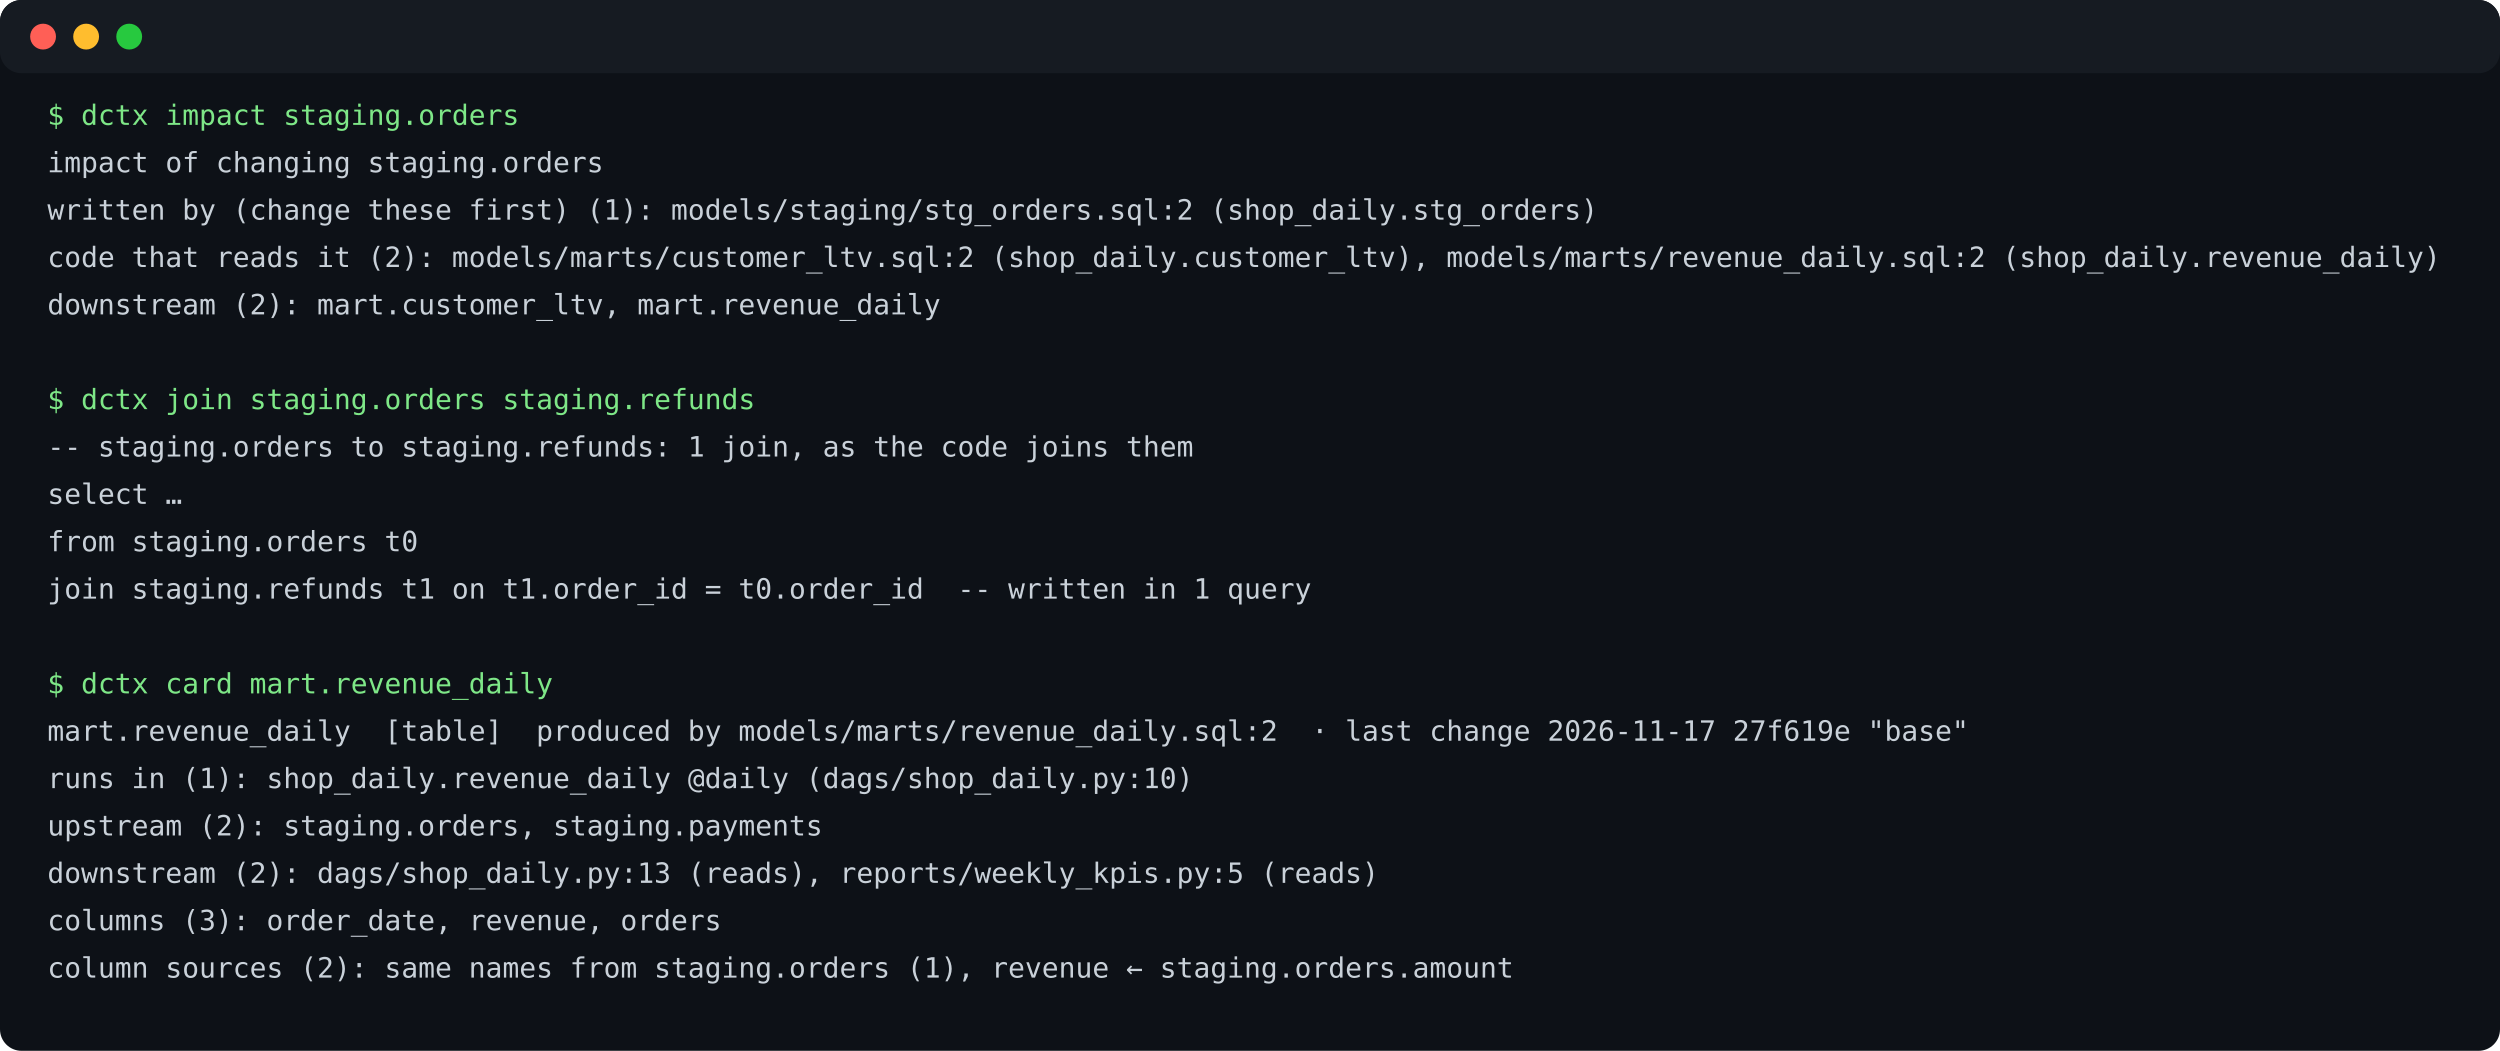
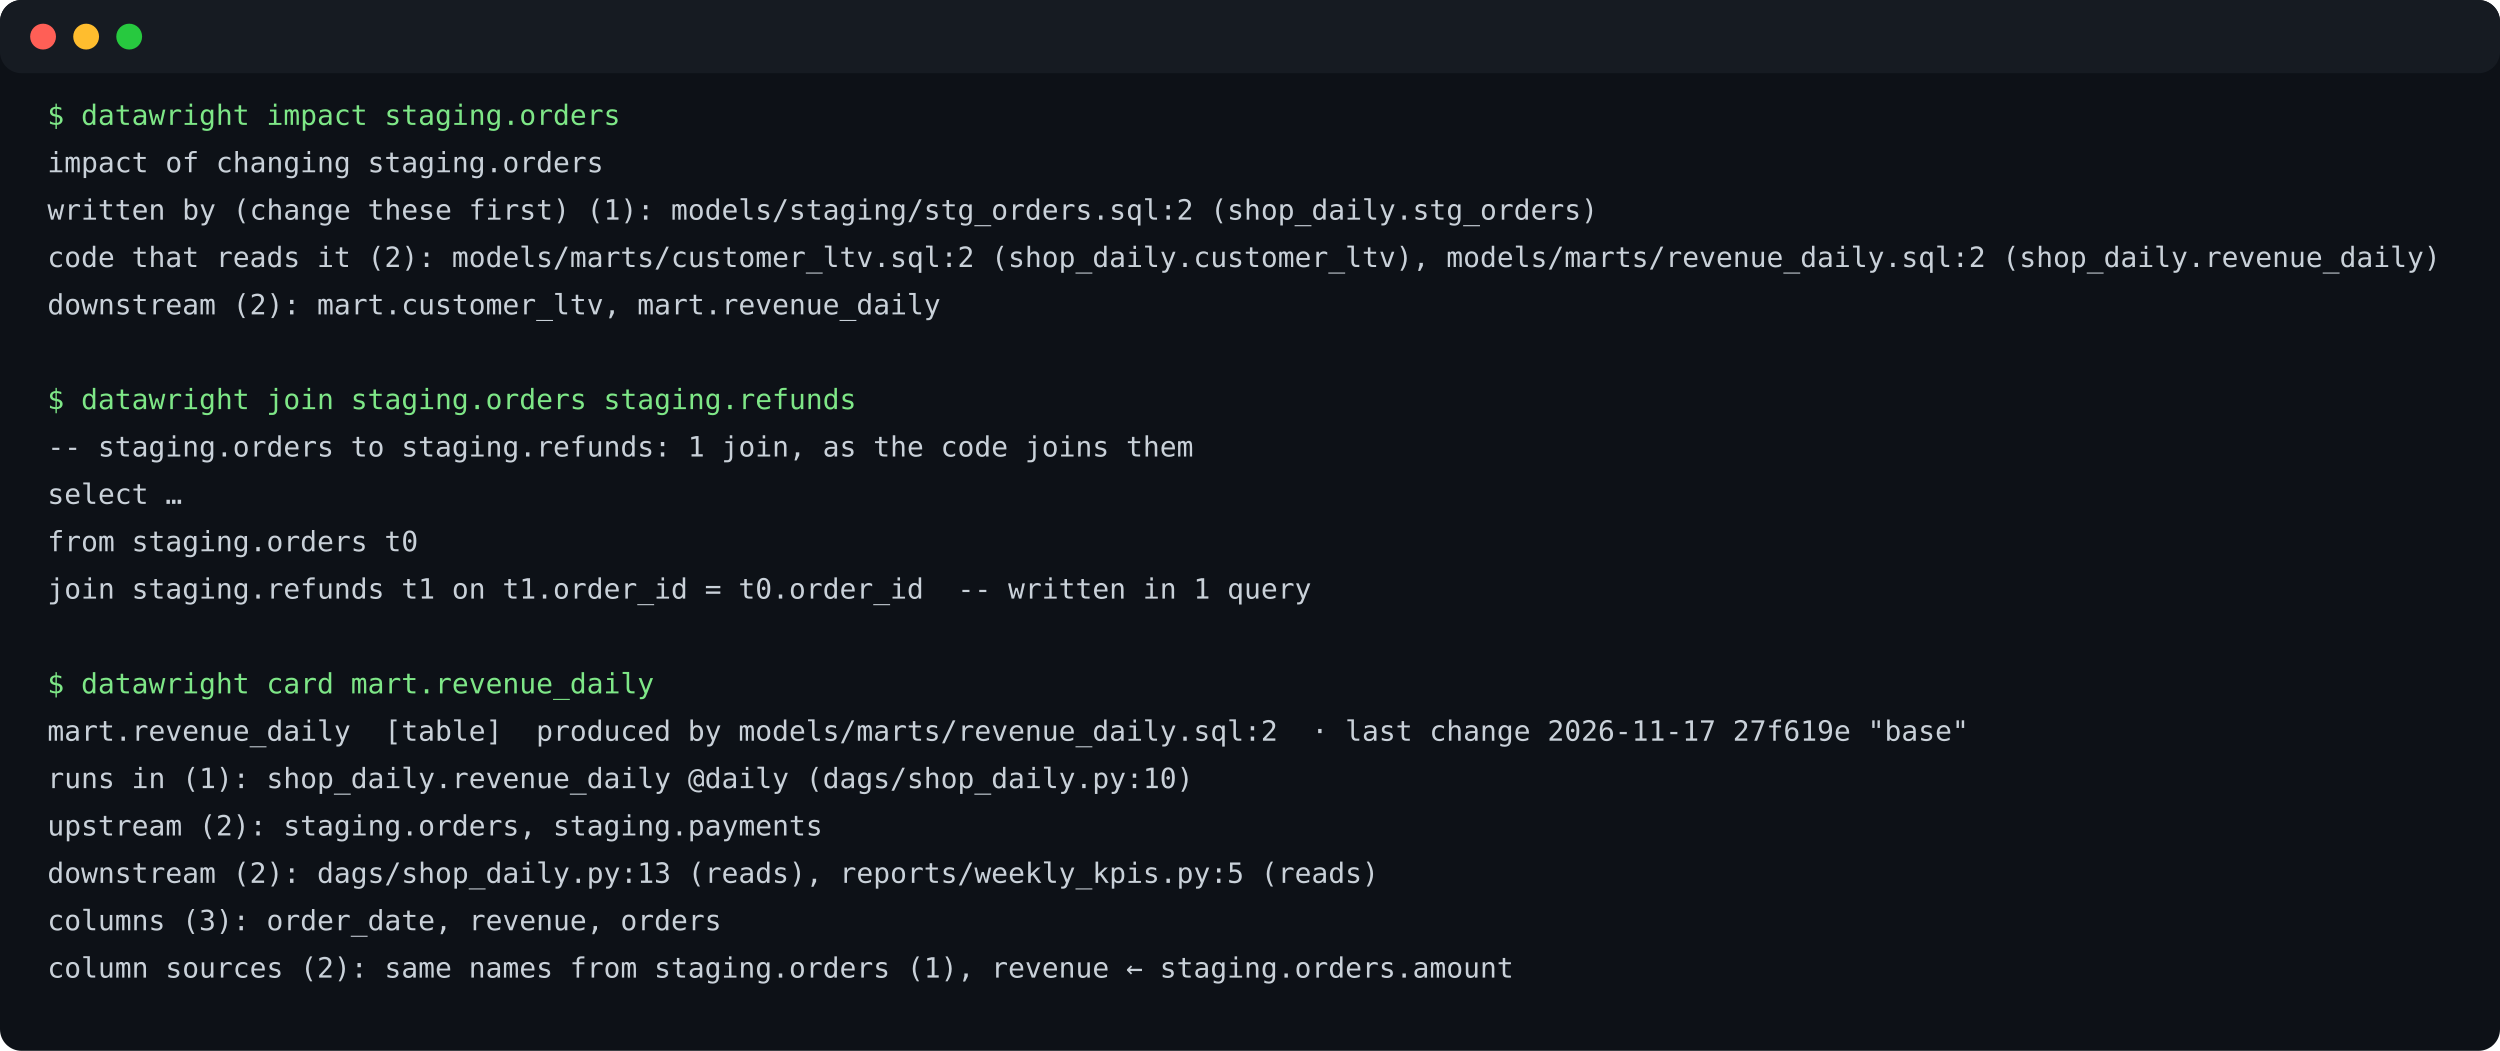
- <svg xmlns="http://www.w3.org/2000/svg" viewBox="0 0 1161 488" width="1161" role="img" aria-label="dctx output: impact, join path and card for the shop example">
+ <svg xmlns="http://www.w3.org/2000/svg" viewBox="0 0 1161 488" width="1161" role="img" aria-label="datawright output: impact, join path and card for the shop example">
  <rect width="1161" height="488" rx="10" fill="#0d1117" />
  <rect width="1161" height="34" rx="10" fill="#161b22" />
  <circle cx="20" cy="17" r="6" fill="#ff5f56" />
  <circle cx="40" cy="17" r="6" fill="#ffbd2e" />
  <circle cx="60" cy="17" r="6" fill="#27c93f" />
  <g font-family="ui-monospace,Menlo,Consolas,monospace" font-size="13" xml:space="preserve">
-     <text x="22" y="58" fill="#7ee787">$ dctx impact staging.orders</text>
+     <text x="22" y="58" fill="#7ee787">$ datawright impact staging.orders</text>
    <text x="22" y="80" fill="#c9d1d9">impact of changing staging.orders</text>
    <text x="22" y="102" fill="#c9d1d9">written by (change these first) (1): models/staging/stg_orders.sql:2 (shop_daily.stg_orders)</text>
    <text x="22" y="124" fill="#c9d1d9">code that reads it (2): models/marts/customer_ltv.sql:2 (shop_daily.customer_ltv), models/marts/revenue_daily.sql:2 (shop_daily.revenue_daily)</text>
    <text x="22" y="146" fill="#c9d1d9">downstream (2): mart.customer_ltv, mart.revenue_daily</text>
    <text x="22" y="168" fill="#c9d1d9" />
-     <text x="22" y="190" fill="#7ee787">$ dctx join staging.orders staging.refunds</text>
+     <text x="22" y="190" fill="#7ee787">$ datawright join staging.orders staging.refunds</text>
    <text x="22" y="212" fill="#c9d1d9">-- staging.orders to staging.refunds: 1 join, as the code joins them</text>
    <text x="22" y="234" fill="#c9d1d9">select …</text>
    <text x="22" y="256" fill="#c9d1d9">from staging.orders t0</text>
    <text x="22" y="278" fill="#c9d1d9">join staging.refunds t1 on t1.order_id = t0.order_id  -- written in 1 query</text>
    <text x="22" y="300" fill="#c9d1d9" />
-     <text x="22" y="322" fill="#7ee787">$ dctx card mart.revenue_daily</text>
+     <text x="22" y="322" fill="#7ee787">$ datawright card mart.revenue_daily</text>
    <text x="22" y="344" fill="#c9d1d9">mart.revenue_daily  [table]  produced by models/marts/revenue_daily.sql:2  · last change 2026-11-17 27f619e "base"</text>
    <text x="22" y="366" fill="#c9d1d9">runs in (1): shop_daily.revenue_daily @daily (dags/shop_daily.py:10)</text>
    <text x="22" y="388" fill="#c9d1d9">upstream (2): staging.orders, staging.payments</text>
    <text x="22" y="410" fill="#c9d1d9">downstream (2): dags/shop_daily.py:13 (reads), reports/weekly_kpis.py:5 (reads)</text>
    <text x="22" y="432" fill="#c9d1d9">columns (3): order_date, revenue, orders</text>
    <text x="22" y="454" fill="#c9d1d9">column sources (2): same names from staging.orders (1), revenue ← staging.orders.amount</text>
  </g>
</svg>
